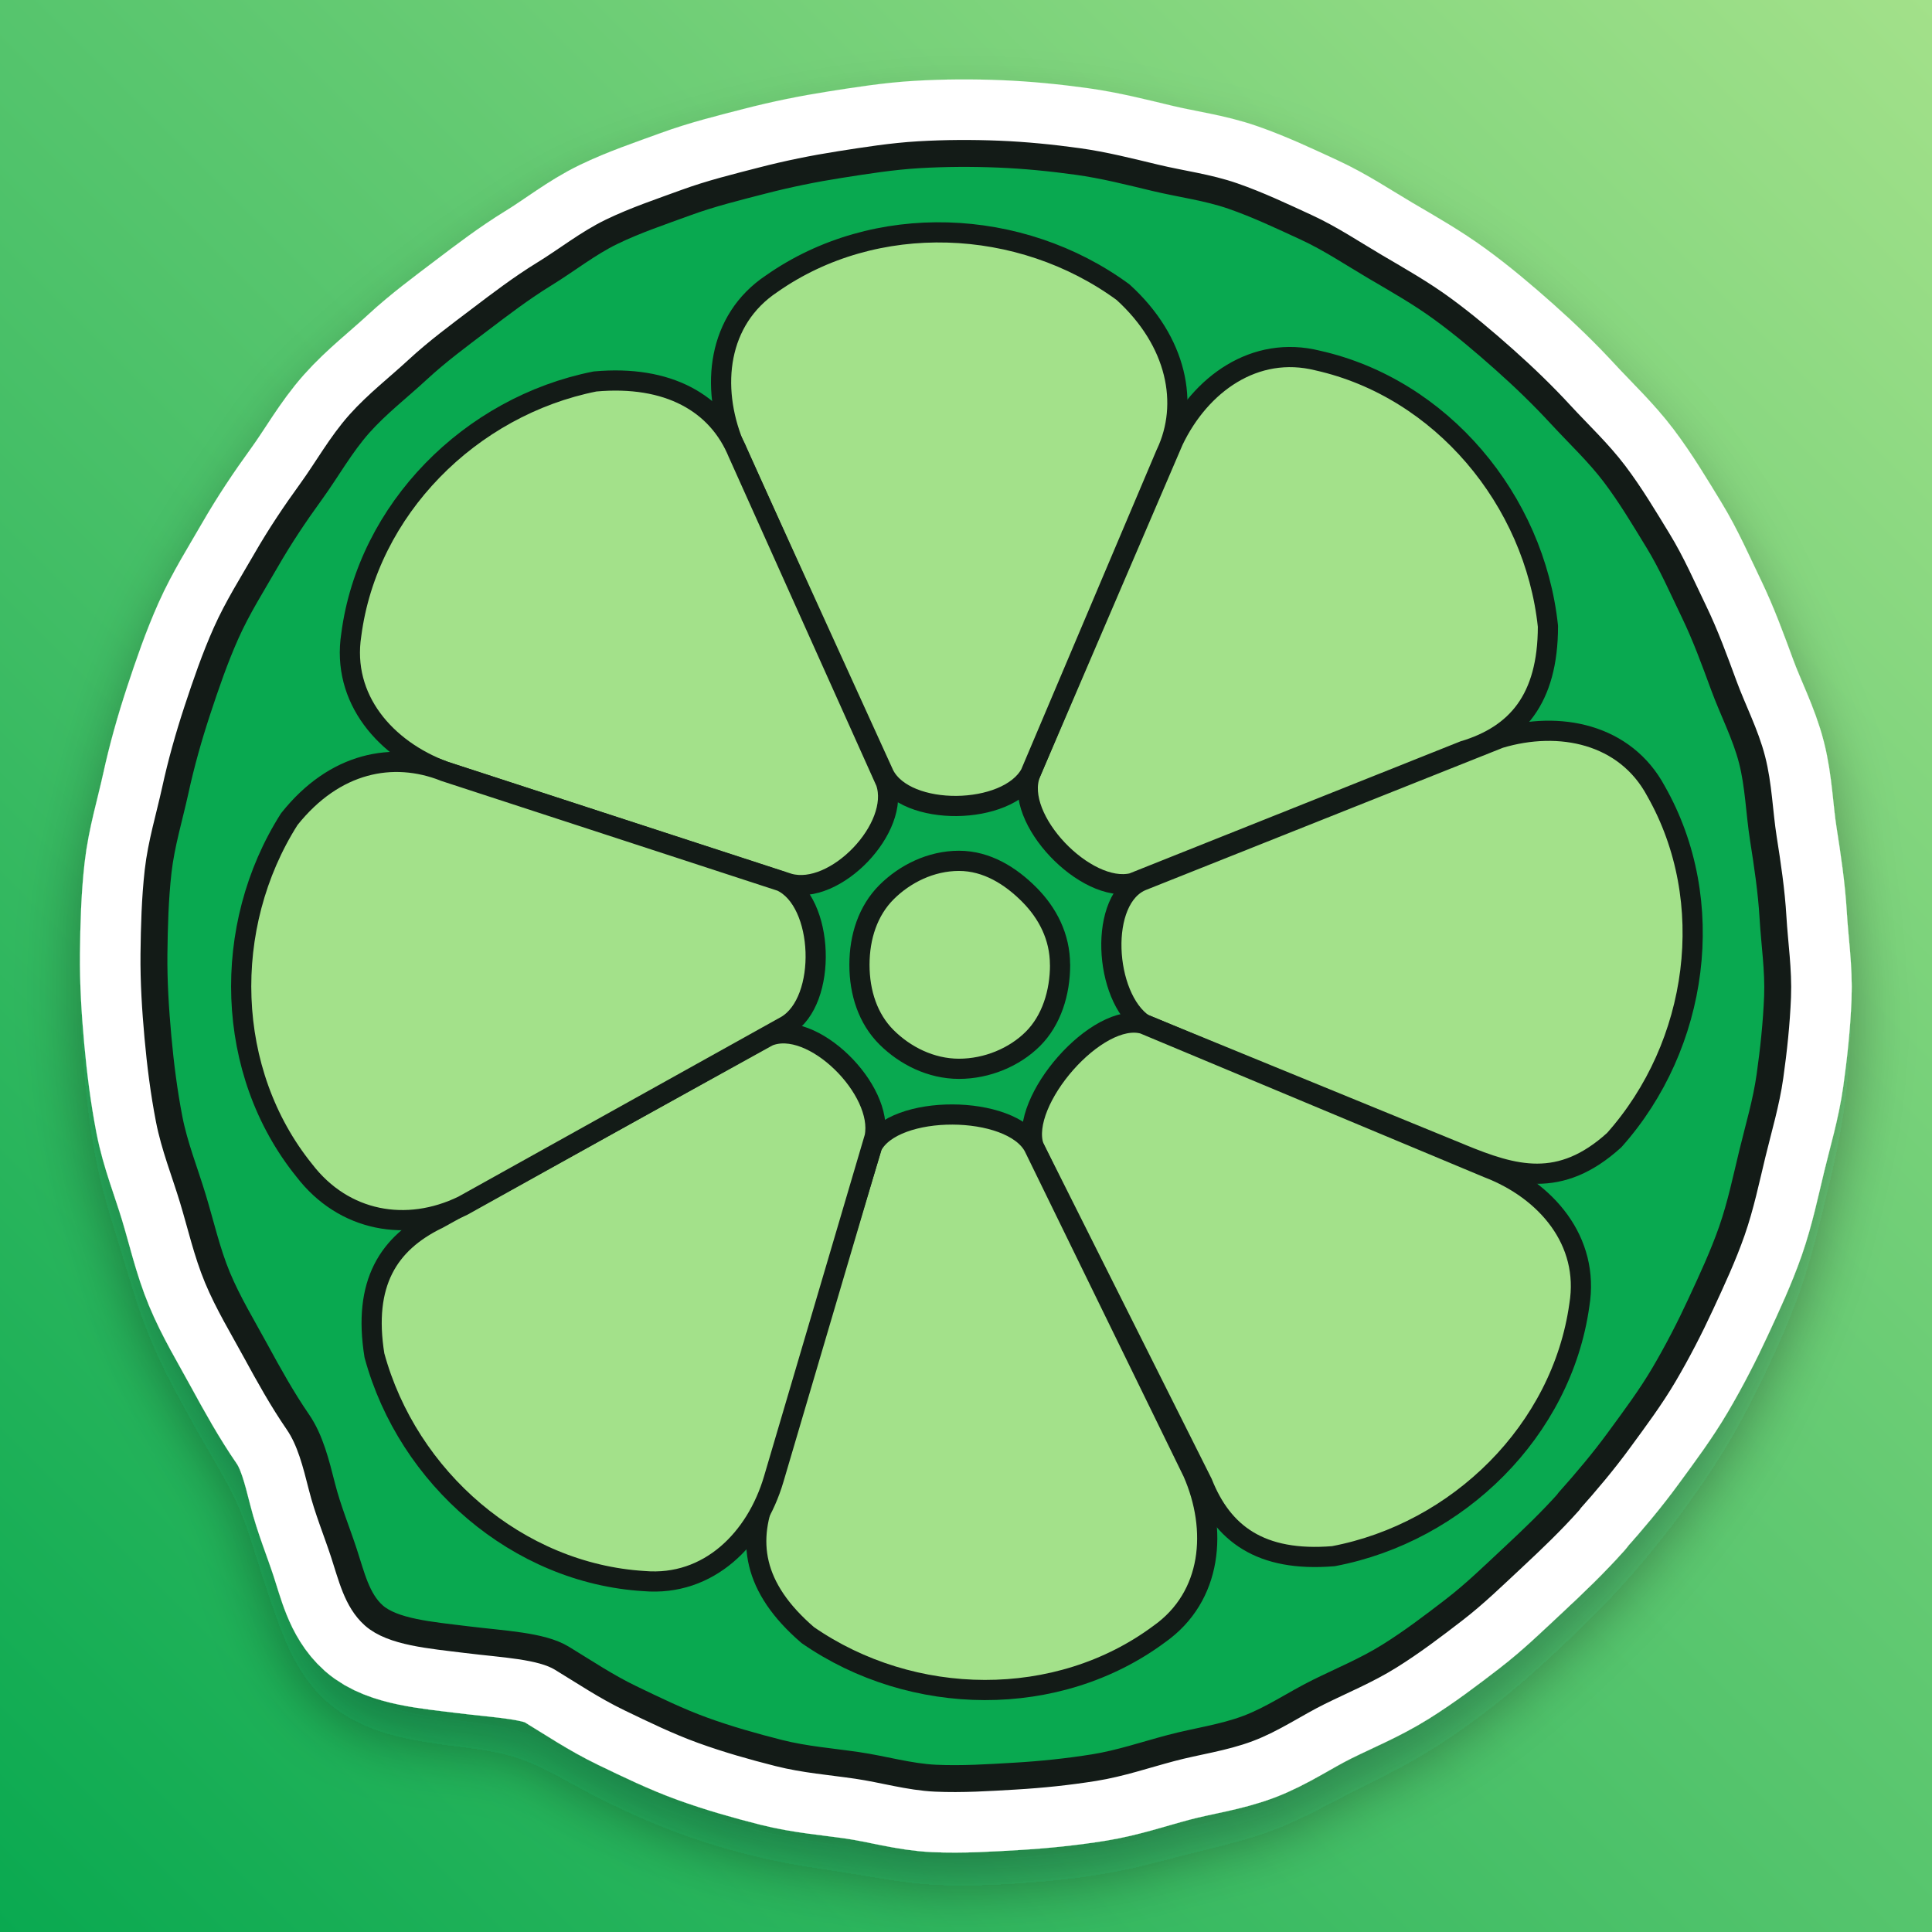
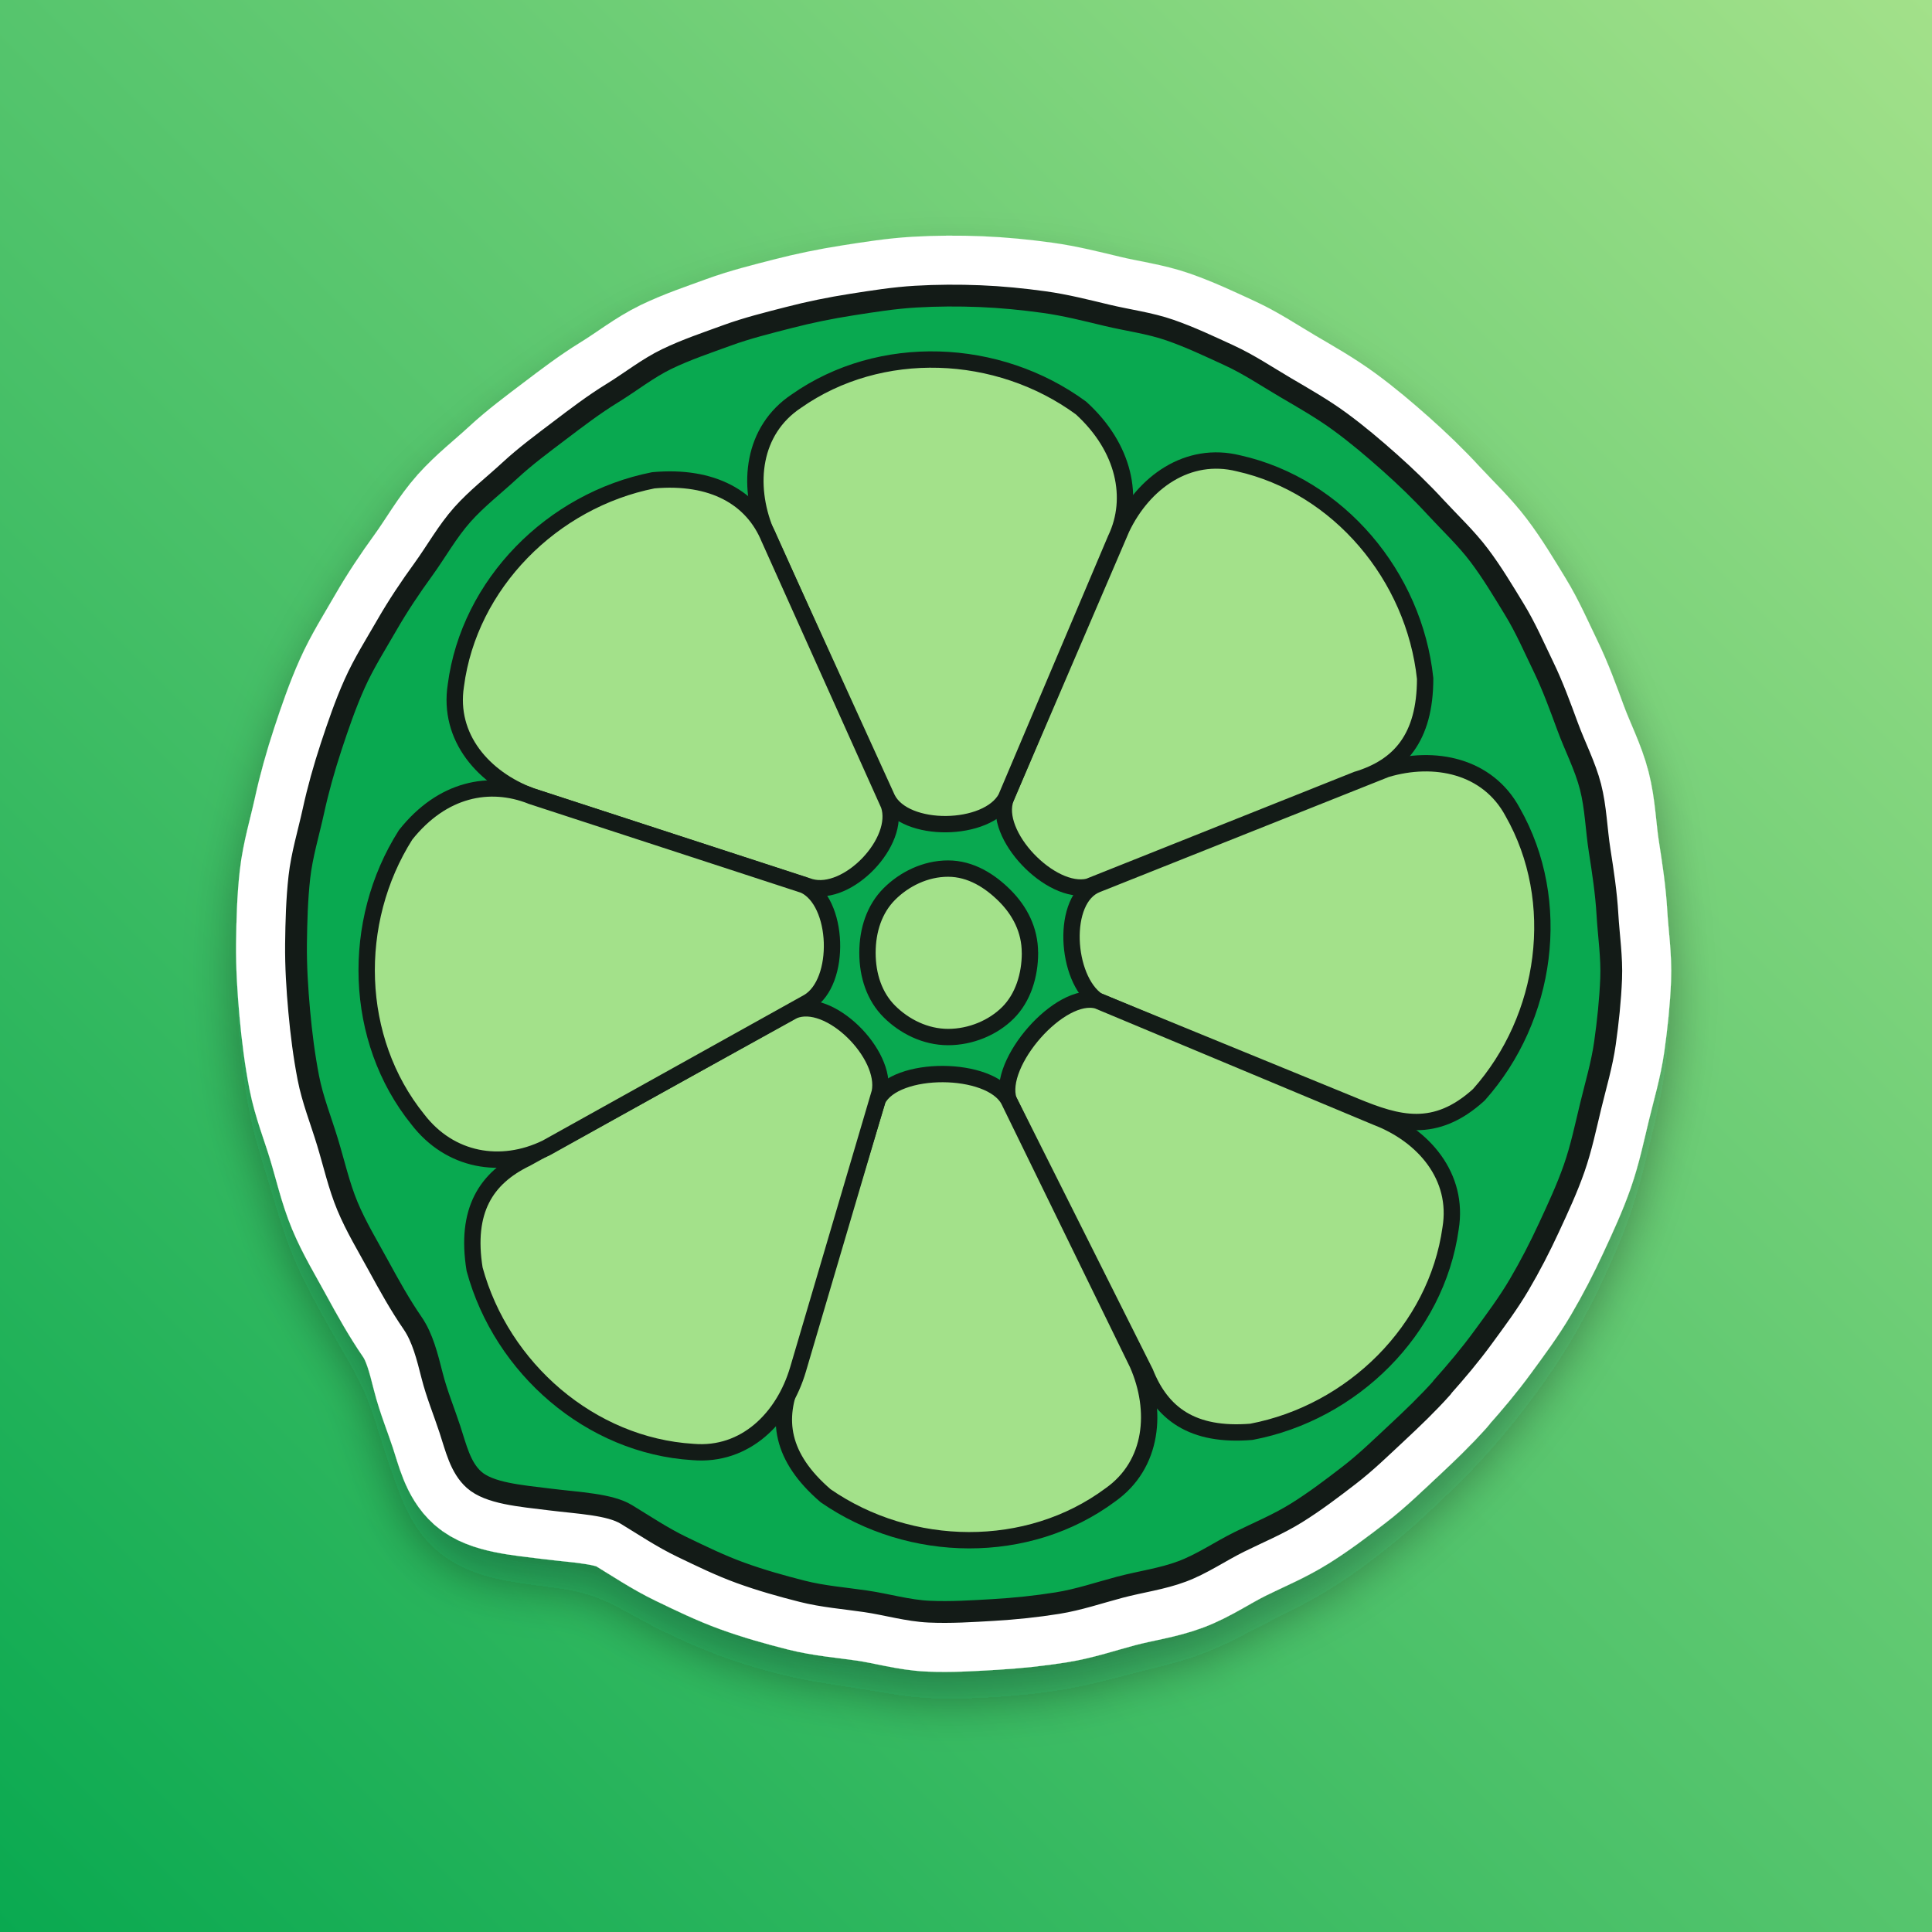
<svg xmlns="http://www.w3.org/2000/svg" width="1024" height="1024" viewBox="0 0 1024 1024">
  <defs>
    <linearGradient id="g" x1="0" y1="1" x2="1" y2="0">
      <stop offset="0" stop-color="#09a950" />
      <stop offset="1" stop-color="#a3e18a" />
    </linearGradient>
    <filter id="sh" x="-20%" y="-20%" width="150%" height="150%">
      <feDropShadow dx="0" dy="18" stdDeviation="16" flood-color="#131b17" flood-opacity="0.35" />
    </filter>
  </defs>
  <rect width="1024" height="1024" fill="url(#g)" />
-   <g filter="url(#sh)">
-     <g transform="translate(74.50 74.20) scale(3.566)" stroke-linejoin="round">
-       <path d="M212.32,202.35C209.67,205.32,206.84,208.02,204,210.67C201.09,213.38,198.29,216.12,195.2,218.49C192.06,220.91,188.92,223.29,185.61,225.35C182.25,227.45,178.6,228.95,175.1,230.68C171.56,232.43,168.26,234.73,164.6,236.1C160.91,237.49,156.94,238,153.15,239.01C149.34,240.02,145.6,241.3,141.72,241.92C137.84,242.54,133.91,242.95,129.98,243.18C126.05,243.41,122.1,243.67,118.17,243.49C114.24,243.31,110.41,242.16,106.51,241.59C102.61,241.02,98.7,240.72,94.87,239.75C91.08,238.79,87.28,237.72,83.56,236.37C79.89,235.04,76.34,233.31,72.77,231.59C69.2,229.87,66,227.71,62.61,225.65C59.54,223.78,53.89,223.57,48.51,222.9C43.1,222.23,37.46,221.78,34.66,219.29C32.13,217.03,31.35,213.44,30.22,210.01C29.17,206.81,27.81,203.52,26.97,200.2C26.07,196.66,25.22,193.23,23.4,190.57C21.06,187.17,19.07,183.58,17.12,180C15.15,176.38,13,172.85,11.43,169.08C9.86,165.31,8.96,161.24,7.77,157.33C6.58,153.4,5.03,149.55,4.25,145.53C3.47,141.5,2.95,137.4,2.58,133.32C2.21,129.23,1.95,125.11,1.99,121.01C2.04,116.91,2.15,112.77,2.61,108.68C3.07,104.61,4.29,100.63,5.17,96.62C6.04,92.63,7.15,88.69,8.44,84.77C9.72,80.89,11.05,77.01,12.73,73.25C14.41,69.49,16.59,66.06,18.65,62.48C20.71,58.9,22.94,55.57,25.37,52.22C27.75,48.93,29.76,45.28,32.52,42.18C35.17,39.21,38.33,36.78,41.19,34.13C44.11,31.43,47.26,29.11,50.37,26.75C53.48,24.39,56.64,21.98,59.98,19.93C63.36,17.86,66.49,15.35,70.02,13.64C73.58,11.92,77.36,10.66,81.05,9.31C84.74,7.96,88.6,7.01,92.4,6.03C96.22,5.04,100.07,4.26,103.96,3.65C107.85,3.04,111.75,2.42,115.68,2.19C119.61,1.96,123.56,1.94,127.5,2.1C131.44,2.26,135.36,2.65,139.27,3.19C143.18,3.73,146.98,4.7,150.82,5.62C154.66,6.54,158.61,7.03,162.35,8.33C166.09,9.63,169.65,11.32,173.25,12.98C176.85,14.64,180.1,16.83,183.51,18.84C186.88,20.82,190.31,22.76,193.52,25.11C196.67,27.41,199.68,29.96,202.65,32.6C205.62,35.24,208.46,37.98,211.1,40.85C213.8,43.77,216.71,46.5,219.07,49.62C221.46,52.78,223.5,56.21,225.54,59.55C227.61,62.93,229.18,66.57,230.89,70.1C232.61,73.66,233.95,77.35,235.31,81.04C236.67,84.75,238.54,88.3,239.52,92.11C240.5,95.92,240.59,99.94,241.2,103.83C241.81,107.72,242.4,111.6,242.63,115.53C242.86,119.46,243.47,123.41,243.31,127.35C243.15,131.29,242.73,135.24,242.18,139.15C241.63,143.06,240.49,146.85,239.56,150.69C238.63,154.53,237.83,158.39,236.53,162.12C235.24,165.82,233.57,169.41,231.9,173.01C230.26,176.56,228.45,180.07,226.44,183.49C224.46,186.86,222.1,190.02,219.75,193.23C217.45,196.38,214.92,199.38,212.27,202.35L212.32,202.35Z" fill="#ffffff" stroke="#ffffff" stroke-width="22" />
-       <path d="M196.72,90.78L147.42,110.45C140.52,112.12,129.69,100.9,132.25,94.2L153.51,44.68C157.51,36.31,165.6,30.44,174.96,32.78C193.31,36.89,207.19,53.47,209.18,72.27C209.18,83.16,204.49,88.42,196.72,90.79L196.72,90.78Z" fill="#ffffff" stroke="#ffffff" stroke-width="22" />
-       <path d="M152.42,46.59L132.25,94.2C128.84,100.43,113.73,100.7,110.5,94.3L88.17,45.25C84.67,36.66,85.76,26.72,93.79,21.37C109.18,10.56,130.78,11.44,146.03,22.62C154.08,29.94,155.9,39.24,152.43,46.58L152.42,46.59Z" fill="#ffffff" stroke="#ffffff" stroke-width="22" />
-       <path d="M88.83,46.59L110.77,95.46C113.06,102.18,103.26,112.44,96.36,110.51L45.12,93.82C36.42,90.59,29.84,83.07,31.32,73.54C33.75,54.89,49.01,39.57,67.55,35.89C78.39,34.91,85.77,39.08,88.83,46.6L88.83,46.59Z" fill="#ffffff" stroke="#ffffff" stroke-width="22" />
-       <path d="M196.29,150.72L149.08,131.39C143.2,127.41,142.26,112.67,148.94,110.05L202.01,88.91C210.9,86.24,220.68,88.27,225.24,96.77C234.54,113.12,231.61,134.54,219.03,148.65C210.97,155.97,204.15,153.96,196.28,150.72L196.29,150.72Z" fill="#ffffff" stroke="#ffffff" stroke-width="22" />
-       <path d="M157.82,199.59L132.76,149.61C130.53,142.87,142.2,129.39,149.09,131.38L200.24,152.76C208.91,156.07,215.42,163.64,213.85,173.16C211.25,191.79,195.86,206.97,177.29,210.49C166.44,211.38,160.81,207.13,157.82,199.58L157.82,199.59Z" fill="#ffffff" stroke="#ffffff" stroke-width="22" />
-       <path d="M93.27,200.69L108.73,149.55C111.97,143.23,129.34,143.3,132.75,149.61L156.4,198.04C160.13,206.53,159.3,216.49,151.42,222.06C136.33,233.28,114.71,232.98,99.17,222.22C90.92,215.12,90,208.13,93.27,200.7L93.27,200.69Z" fill="#ffffff" stroke="#ffffff" stroke-width="22" />
-       <path d="M44.12,160.4L93.27,133.22C99.82,130.47,110.55,141.19,109.1,148.21L94.11,199.03C91.49,207.93,84.44,215.01,74.83,214.19C56.06,213.05,39.72,198.89,34.76,180.65C33.03,169.9,36.83,163.96,44.12,160.39L44.12,160.4Z" fill="#ffffff" stroke="#ffffff" stroke-width="22" />
-       <path d="M45.11,93.82L95.22,110.18C101.66,113.16,102.16,127.96,95.99,131.62L47.92,158.39C39.58,162.45,30.21,160.81,24.34,153.16C12.52,138.53,11.97,116.91,22.1,100.95C28.87,92.43,37.55,90.84,45.11,93.81L45.11,93.82Z" fill="#ffffff" stroke="#ffffff" stroke-width="22" />
-       <path d="M136.67,122.59C136.67,126.76,135.38,130.85,132.64,133.59C129.9,136.33,125.81,138.05,121.64,138.05C117.47,138.05,113.61,136.09,110.87,133.36C108.13,130.63,106.85,126.76,106.85,122.59C106.85,118.42,108.13,114.55,110.86,111.81C113.59,109.08,117.47,107.14,121.64,107.14C125.81,107.14,129.35,109.41,132.08,112.15C134.81,114.89,136.66,118.42,136.66,122.59L136.67,122.59Z" fill="#ffffff" stroke="#ffffff" stroke-width="22" />
+   <g transform="translate(512 512) scale(0.81) translate(-520 -520)">
+     <g filter="url(#sh)">
+       <g transform="translate(74.50 74.20) scale(3.566)" stroke-linejoin="round">
+         <path d="M212.32,202.35C209.67,205.32,206.84,208.02,204,210.67C201.09,213.38,198.29,216.12,195.2,218.49C192.06,220.91,188.92,223.29,185.61,225.35C182.25,227.45,178.6,228.95,175.1,230.68C171.56,232.43,168.26,234.73,164.6,236.1C160.91,237.49,156.94,238,153.15,239.01C149.34,240.02,145.6,241.3,141.72,241.92C137.84,242.54,133.91,242.95,129.98,243.18C126.05,243.41,122.1,243.67,118.17,243.49C114.24,243.31,110.41,242.16,106.51,241.59C102.61,241.02,98.7,240.72,94.87,239.75C91.08,238.79,87.28,237.72,83.56,236.37C79.89,235.04,76.34,233.31,72.77,231.59C69.2,229.87,66,227.71,62.61,225.65C59.54,223.78,53.89,223.57,48.51,222.9C43.1,222.23,37.46,221.78,34.66,219.29C32.13,217.03,31.35,213.44,30.22,210.01C29.17,206.81,27.81,203.52,26.97,200.2C26.07,196.66,25.22,193.23,23.4,190.57C21.06,187.17,19.07,183.58,17.12,180C15.15,176.38,13,172.85,11.43,169.08C9.86,165.31,8.96,161.24,7.77,157.33C6.58,153.4,5.03,149.55,4.25,145.53C3.47,141.5,2.95,137.4,2.58,133.32C2.21,129.23,1.95,125.11,1.99,121.01C2.04,116.91,2.15,112.77,2.61,108.68C3.07,104.61,4.29,100.63,5.17,96.62C6.04,92.63,7.15,88.69,8.44,84.77C9.72,80.89,11.05,77.01,12.73,73.25C14.41,69.49,16.59,66.06,18.65,62.48C20.71,58.9,22.94,55.57,25.37,52.22C27.75,48.93,29.76,45.28,32.52,42.18C35.17,39.21,38.33,36.78,41.19,34.13C44.11,31.43,47.26,29.11,50.37,26.75C53.48,24.39,56.64,21.98,59.98,19.93C63.36,17.86,66.49,15.35,70.02,13.64C73.58,11.92,77.36,10.66,81.05,9.31C84.74,7.96,88.6,7.01,92.4,6.03C96.22,5.04,100.07,4.26,103.96,3.65C107.85,3.04,111.75,2.42,115.68,2.19C119.61,1.96,123.56,1.94,127.5,2.1C131.44,2.26,135.36,2.65,139.27,3.19C143.18,3.73,146.98,4.7,150.82,5.62C154.66,6.54,158.61,7.03,162.35,8.33C166.09,9.63,169.65,11.32,173.25,12.98C176.85,14.64,180.1,16.83,183.51,18.84C186.88,20.82,190.31,22.76,193.52,25.11C196.67,27.41,199.68,29.96,202.65,32.6C205.62,35.24,208.46,37.98,211.1,40.85C213.8,43.77,216.71,46.5,219.07,49.62C221.46,52.78,223.5,56.21,225.54,59.55C227.61,62.93,229.18,66.57,230.89,70.1C232.61,73.66,233.95,77.35,235.31,81.04C236.67,84.75,238.54,88.3,239.52,92.11C240.5,95.92,240.59,99.94,241.2,103.83C241.81,107.72,242.4,111.6,242.63,115.53C242.86,119.46,243.47,123.41,243.31,127.35C243.15,131.29,242.73,135.24,242.18,139.15C241.63,143.06,240.49,146.85,239.56,150.69C238.63,154.53,237.83,158.39,236.53,162.12C235.24,165.82,233.57,169.41,231.9,173.01C230.26,176.56,228.45,180.07,226.44,183.49C224.46,186.86,222.1,190.02,219.75,193.23C217.45,196.38,214.92,199.38,212.27,202.35L212.32,202.35Z" fill="#ffffff" stroke="#ffffff" stroke-width="22" />
+         <path d="M196.72,90.78L147.42,110.45C140.52,112.12,129.69,100.9,132.25,94.2L153.51,44.68C157.51,36.31,165.6,30.44,174.96,32.78C193.31,36.89,207.19,53.47,209.18,72.27C209.18,83.16,204.49,88.42,196.72,90.79L196.72,90.78Z" fill="#ffffff" stroke="#ffffff" stroke-width="22" />
+         <path d="M152.42,46.59L132.25,94.2C128.84,100.43,113.73,100.7,110.5,94.3L88.17,45.25C84.67,36.66,85.76,26.72,93.79,21.37C109.18,10.56,130.78,11.44,146.03,22.62C154.08,29.94,155.9,39.24,152.43,46.58L152.42,46.59Z" fill="#ffffff" stroke="#ffffff" stroke-width="22" />
+         <path d="M88.83,46.59L110.77,95.46C113.06,102.18,103.26,112.44,96.36,110.51L45.12,93.82C36.42,90.59,29.84,83.07,31.32,73.54C33.75,54.89,49.01,39.57,67.55,35.89C78.39,34.91,85.77,39.08,88.83,46.6L88.83,46.59Z" fill="#ffffff" stroke="#ffffff" stroke-width="22" />
+         <path d="M196.29,150.72L149.08,131.39C143.2,127.41,142.26,112.67,148.94,110.05L202.01,88.91C210.9,86.24,220.68,88.27,225.24,96.77C234.54,113.12,231.61,134.54,219.03,148.65C210.97,155.97,204.15,153.96,196.28,150.72L196.29,150.72Z" fill="#ffffff" stroke="#ffffff" stroke-width="22" />
+         <path d="M157.82,199.59L132.76,149.61C130.53,142.87,142.2,129.39,149.09,131.38L200.24,152.76C208.91,156.07,215.42,163.64,213.85,173.16C211.25,191.79,195.86,206.97,177.29,210.49C166.44,211.38,160.81,207.13,157.82,199.58L157.82,199.59Z" fill="#ffffff" stroke="#ffffff" stroke-width="22" />
+         <path d="M93.27,200.69L108.73,149.55C111.97,143.23,129.34,143.3,132.75,149.61L156.4,198.04C160.13,206.53,159.3,216.49,151.42,222.06C136.33,233.28,114.71,232.98,99.17,222.22C90.92,215.12,90,208.13,93.27,200.7L93.27,200.69Z" fill="#ffffff" stroke="#ffffff" stroke-width="22" />
+         <path d="M44.12,160.4L93.27,133.22C99.82,130.47,110.55,141.19,109.1,148.21L94.11,199.03C91.49,207.93,84.44,215.01,74.83,214.19C56.06,213.05,39.72,198.89,34.76,180.65C33.03,169.9,36.83,163.96,44.12,160.39L44.12,160.4Z" fill="#ffffff" stroke="#ffffff" stroke-width="22" />
+         <path d="M45.11,93.82L95.22,110.18C101.66,113.16,102.16,127.96,95.99,131.62L47.92,158.39C39.58,162.45,30.21,160.81,24.34,153.16C12.52,138.53,11.97,116.91,22.1,100.95C28.87,92.43,37.55,90.84,45.11,93.81L45.11,93.82Z" fill="#ffffff" stroke="#ffffff" stroke-width="22" />
+         <path d="M136.67,122.59C136.67,126.76,135.38,130.85,132.64,133.59C129.9,136.33,125.81,138.05,121.64,138.05C117.47,138.05,113.61,136.09,110.87,133.36C108.13,130.63,106.85,126.76,106.85,122.59C106.85,118.42,108.13,114.55,110.86,111.81C113.59,109.08,117.47,107.14,121.64,107.14C125.81,107.14,129.35,109.41,132.08,112.15C134.81,114.89,136.66,118.42,136.66,122.59L136.67,122.59Z" fill="#ffffff" stroke="#ffffff" stroke-width="22" />
+       </g>
+     </g>
+     <g transform="translate(74.50 74.20) scale(3.566)" stroke-linejoin="round" stroke-linecap="round">
+       <path d="M212.32,202.35C209.67,205.32,206.84,208.02,204,210.67C201.09,213.38,198.29,216.12,195.2,218.49C192.06,220.91,188.92,223.29,185.61,225.35C182.25,227.45,178.6,228.95,175.1,230.68C171.56,232.43,168.26,234.73,164.6,236.1C160.91,237.49,156.94,238,153.15,239.01C149.34,240.02,145.6,241.3,141.72,241.92C137.84,242.54,133.91,242.95,129.98,243.18C126.05,243.41,122.1,243.67,118.17,243.49C114.24,243.31,110.41,242.16,106.51,241.59C102.61,241.02,98.7,240.72,94.87,239.75C91.08,238.79,87.28,237.72,83.56,236.37C79.89,235.04,76.34,233.31,72.77,231.59C69.2,229.87,66,227.71,62.61,225.65C59.54,223.78,53.89,223.57,48.51,222.9C43.1,222.23,37.46,221.78,34.66,219.29C32.13,217.03,31.35,213.44,30.22,210.01C29.17,206.81,27.81,203.52,26.97,200.2C26.07,196.66,25.22,193.23,23.4,190.57C21.06,187.17,19.07,183.58,17.12,180C15.15,176.38,13,172.85,11.43,169.08C9.86,165.31,8.96,161.24,7.77,157.33C6.58,153.4,5.03,149.55,4.25,145.53C3.47,141.5,2.95,137.4,2.58,133.32C2.21,129.23,1.95,125.11,1.99,121.01C2.04,116.91,2.15,112.77,2.61,108.68C3.07,104.61,4.29,100.63,5.17,96.62C6.04,92.63,7.15,88.69,8.44,84.77C9.72,80.89,11.05,77.01,12.73,73.25C14.41,69.49,16.59,66.06,18.65,62.48C20.71,58.9,22.94,55.57,25.37,52.22C27.75,48.93,29.76,45.28,32.52,42.18C35.17,39.21,38.33,36.78,41.19,34.13C44.11,31.43,47.26,29.11,50.37,26.75C53.48,24.39,56.64,21.98,59.98,19.93C63.36,17.86,66.49,15.35,70.02,13.64C73.58,11.92,77.36,10.66,81.05,9.31C84.74,7.96,88.6,7.01,92.4,6.03C96.22,5.04,100.07,4.26,103.96,3.65C107.85,3.04,111.75,2.42,115.68,2.19C119.61,1.96,123.56,1.94,127.5,2.1C131.44,2.26,135.36,2.65,139.27,3.19C143.18,3.73,146.98,4.7,150.82,5.62C154.66,6.54,158.61,7.03,162.35,8.33C166.09,9.63,169.65,11.32,173.25,12.98C176.85,14.64,180.1,16.83,183.51,18.84C186.88,20.82,190.31,22.76,193.52,25.11C196.67,27.41,199.68,29.96,202.65,32.6C205.62,35.24,208.46,37.98,211.1,40.85C213.8,43.77,216.71,46.5,219.07,49.62C221.46,52.78,223.5,56.21,225.54,59.55C227.61,62.93,229.18,66.57,230.89,70.1C232.61,73.66,233.95,77.35,235.31,81.04C236.67,84.75,238.54,88.3,239.52,92.11C240.5,95.92,240.59,99.94,241.2,103.83C241.81,107.72,242.4,111.6,242.63,115.53C242.86,119.46,243.47,123.41,243.31,127.35C243.15,131.29,242.73,135.24,242.18,139.15C241.63,143.06,240.49,146.85,239.56,150.69C238.63,154.53,237.83,158.39,236.53,162.12C235.24,165.82,233.57,169.41,231.9,173.01C230.26,176.56,228.45,180.07,226.44,183.49C224.46,186.86,222.1,190.02,219.75,193.23C217.45,196.38,214.92,199.38,212.27,202.35L212.32,202.35Z" fill="#09a950" />
+       <path d="M212.32,202.35C209.67,205.32,206.84,208.02,204,210.67C201.09,213.38,198.29,216.12,195.2,218.49C192.06,220.91,188.92,223.29,185.61,225.35C182.25,227.45,178.6,228.95,175.1,230.68C171.56,232.43,168.26,234.73,164.6,236.1C160.91,237.49,156.94,238,153.15,239.01C149.34,240.02,145.6,241.3,141.72,241.92C137.84,242.54,133.91,242.95,129.98,243.18C126.05,243.41,122.1,243.67,118.17,243.49C114.24,243.31,110.41,242.16,106.51,241.59C102.61,241.02,98.7,240.72,94.87,239.75C91.08,238.79,87.28,237.72,83.56,236.37C79.89,235.04,76.34,233.31,72.77,231.59C69.2,229.87,66,227.71,62.61,225.65C59.54,223.78,53.89,223.57,48.51,222.9C43.1,222.23,37.46,221.78,34.66,219.29C32.13,217.03,31.35,213.44,30.22,210.01C29.17,206.81,27.81,203.52,26.97,200.2C26.07,196.66,25.22,193.23,23.4,190.57C21.06,187.17,19.07,183.58,17.12,180C15.15,176.38,13,172.85,11.43,169.08C9.86,165.31,8.96,161.24,7.77,157.33C6.58,153.4,5.03,149.55,4.25,145.53C3.47,141.5,2.95,137.4,2.58,133.32C2.21,129.23,1.95,125.11,1.99,121.01C2.04,116.91,2.15,112.77,2.61,108.68C3.07,104.61,4.29,100.63,5.17,96.62C6.04,92.63,7.15,88.69,8.44,84.77C9.72,80.89,11.05,77.01,12.73,73.25C14.41,69.49,16.59,66.06,18.65,62.48C20.71,58.9,22.94,55.57,25.37,52.22C27.75,48.93,29.76,45.28,32.52,42.18C35.17,39.21,38.33,36.78,41.19,34.13C44.11,31.43,47.26,29.11,50.37,26.75C53.48,24.39,56.64,21.98,59.98,19.93C63.36,17.86,66.49,15.35,70.02,13.64C73.58,11.92,77.36,10.66,81.05,9.31C84.74,7.96,88.6,7.01,92.4,6.03C96.22,5.04,100.07,4.26,103.96,3.65C107.85,3.04,111.75,2.42,115.68,2.19C119.61,1.96,123.56,1.94,127.5,2.1C131.44,2.26,135.36,2.65,139.27,3.19C143.18,3.73,146.98,4.7,150.82,5.62C154.66,6.54,158.61,7.03,162.35,8.33C166.09,9.63,169.65,11.32,173.25,12.98C176.85,14.64,180.1,16.83,183.51,18.84C186.88,20.82,190.31,22.76,193.52,25.11C196.67,27.41,199.68,29.96,202.65,32.6C205.62,35.24,208.46,37.98,211.1,40.85C213.8,43.77,216.71,46.5,219.07,49.62C221.46,52.78,223.5,56.21,225.54,59.55C227.61,62.93,229.18,66.57,230.89,70.1C232.61,73.66,233.95,77.35,235.31,81.04C236.67,84.75,238.54,88.3,239.52,92.11C240.5,95.92,240.59,99.94,241.2,103.83C241.81,107.72,242.4,111.6,242.63,115.53C242.86,119.46,243.47,123.41,243.31,127.35C243.15,131.29,242.73,135.24,242.18,139.15C241.63,143.06,240.49,146.85,239.56,150.69C238.63,154.53,237.83,158.39,236.53,162.12C235.24,165.82,233.57,169.41,231.9,173.01C230.26,176.56,228.45,180.07,226.44,183.49C224.46,186.86,222.1,190.02,219.75,193.23C217.45,196.38,214.92,199.38,212.27,202.35L212.32,202.35Z" fill="none" stroke="#131b17" stroke-width="4.00" />
+       <path d="M196.72,90.78L147.42,110.45C140.52,112.12,129.69,100.9,132.25,94.2L153.51,44.68C157.51,36.31,165.6,30.44,174.96,32.78C193.31,36.89,207.19,53.47,209.18,72.27C209.18,83.16,204.49,88.42,196.72,90.79L196.72,90.78Z" fill="#a3e18a" />
+       <path d="M196.72,90.78L147.42,110.45C140.52,112.12,129.69,100.9,132.25,94.2L153.51,44.68C157.51,36.31,165.6,30.44,174.96,32.78C193.31,36.89,207.19,53.47,209.18,72.27C209.18,83.16,204.49,88.42,196.72,90.79L196.72,90.78Z" fill="none" stroke="#131b17" stroke-width="3.00" />
+       <path d="M152.42,46.59L132.25,94.2C128.84,100.43,113.73,100.7,110.5,94.3L88.17,45.25C84.67,36.66,85.76,26.72,93.79,21.37C109.18,10.56,130.78,11.44,146.03,22.62C154.08,29.94,155.9,39.24,152.43,46.58L152.42,46.59Z" fill="#a3e18a" />
+       <path d="M152.42,46.59L132.25,94.2C128.84,100.43,113.73,100.7,110.5,94.3L88.17,45.25C84.67,36.66,85.76,26.72,93.79,21.37C109.18,10.56,130.78,11.44,146.03,22.62C154.08,29.94,155.9,39.24,152.43,46.58L152.42,46.59Z" fill="none" stroke="#131b17" stroke-width="3.00" />
+       <path d="M88.83,46.59L110.77,95.46C113.06,102.18,103.26,112.44,96.36,110.51L45.12,93.82C36.42,90.59,29.84,83.07,31.32,73.54C33.75,54.89,49.01,39.57,67.55,35.89C78.39,34.91,85.77,39.08,88.83,46.6L88.83,46.59Z" fill="#a3e18a" />
+       <path d="M88.83,46.59L110.77,95.46C113.06,102.18,103.26,112.44,96.36,110.51L45.12,93.82C36.42,90.59,29.84,83.07,31.32,73.54C33.75,54.89,49.01,39.57,67.55,35.89C78.39,34.91,85.77,39.08,88.83,46.6L88.83,46.59Z" fill="none" stroke="#131b17" stroke-width="3.00" />
+       <path d="M196.29,150.72L149.08,131.39C143.2,127.41,142.26,112.67,148.94,110.05L202.01,88.91C210.9,86.24,220.68,88.27,225.24,96.77C234.54,113.12,231.61,134.54,219.03,148.65C210.97,155.97,204.15,153.96,196.28,150.72L196.29,150.72Z" fill="#a3e18a" />
+       <path d="M196.29,150.72L149.08,131.39C143.2,127.41,142.26,112.67,148.94,110.05L202.01,88.91C210.9,86.24,220.68,88.27,225.24,96.77C234.54,113.12,231.61,134.54,219.03,148.65C210.97,155.97,204.15,153.96,196.28,150.72L196.29,150.72Z" fill="none" stroke="#131b17" stroke-width="3.00" />
+       <path d="M157.82,199.59L132.76,149.61C130.53,142.87,142.2,129.39,149.09,131.38L200.24,152.76C208.91,156.07,215.42,163.64,213.85,173.16C211.25,191.79,195.86,206.97,177.29,210.49C166.44,211.38,160.81,207.13,157.82,199.58L157.82,199.59Z" fill="#a3e18a" />
+       <path d="M157.82,199.59L132.76,149.61C130.53,142.87,142.2,129.39,149.09,131.38L200.24,152.76C208.91,156.07,215.42,163.64,213.85,173.16C211.25,191.79,195.86,206.97,177.29,210.49C166.44,211.38,160.81,207.13,157.82,199.58L157.82,199.59Z" fill="none" stroke="#131b17" stroke-width="3.00" />
+       <path d="M93.27,200.69L108.73,149.55C111.97,143.23,129.34,143.3,132.75,149.61L156.4,198.04C160.13,206.53,159.3,216.49,151.42,222.06C136.33,233.28,114.71,232.98,99.17,222.22C90.92,215.12,90,208.13,93.27,200.7L93.27,200.69Z" fill="#a3e18a" />
+       <path d="M93.27,200.69L108.73,149.55C111.97,143.23,129.34,143.3,132.75,149.61L156.4,198.04C160.13,206.53,159.3,216.49,151.42,222.06C136.33,233.28,114.71,232.98,99.17,222.22C90.92,215.12,90,208.13,93.27,200.7L93.27,200.69Z" fill="none" stroke="#131b17" stroke-width="3.00" />
+       <path d="M44.12,160.4L93.27,133.22C99.82,130.47,110.55,141.19,109.1,148.21L94.11,199.03C91.49,207.93,84.44,215.01,74.83,214.19C56.06,213.05,39.72,198.89,34.76,180.65C33.03,169.9,36.83,163.96,44.12,160.39L44.12,160.4Z" fill="#a3e18a" />
+       <path d="M44.12,160.4L93.27,133.22C99.82,130.47,110.55,141.19,109.1,148.21L94.11,199.03C91.49,207.93,84.44,215.01,74.83,214.19C56.06,213.05,39.72,198.89,34.76,180.65C33.03,169.9,36.83,163.96,44.12,160.39L44.12,160.4Z" fill="none" stroke="#131b17" stroke-width="3.00" />
+       <path d="M45.11,93.82L95.22,110.18C101.66,113.16,102.16,127.96,95.99,131.62L47.92,158.39C39.58,162.45,30.21,160.81,24.34,153.16C12.52,138.53,11.97,116.91,22.1,100.95C28.87,92.43,37.55,90.84,45.11,93.81L45.11,93.82Z" fill="#a3e18a" />
+       <path d="M45.11,93.82L95.22,110.18C101.66,113.16,102.16,127.96,95.99,131.62L47.92,158.39C39.58,162.45,30.21,160.81,24.34,153.16C12.52,138.53,11.97,116.91,22.1,100.95C28.87,92.43,37.55,90.84,45.11,93.81L45.11,93.82Z" fill="none" stroke="#131b17" stroke-width="3.00" />
+       <path d="M136.67,122.59C136.67,126.76,135.38,130.85,132.64,133.59C129.9,136.33,125.81,138.05,121.64,138.05C117.47,138.05,113.61,136.09,110.87,133.36C108.13,130.63,106.85,126.76,106.85,122.59C106.85,118.42,108.13,114.55,110.86,111.81C113.59,109.08,117.47,107.14,121.64,107.14C125.81,107.14,129.35,109.41,132.08,112.15C134.81,114.89,136.66,118.42,136.66,122.59L136.67,122.59Z" fill="#a3e18a" />
+       <path d="M136.67,122.59C136.67,126.76,135.38,130.85,132.64,133.59C129.9,136.33,125.81,138.05,121.64,138.05C117.47,138.05,113.61,136.09,110.87,133.36C108.13,130.63,106.85,126.76,106.85,122.59C106.85,118.42,108.13,114.55,110.86,111.81C113.59,109.08,117.47,107.14,121.64,107.14C125.81,107.14,129.35,109.41,132.08,112.15C134.81,114.89,136.66,118.42,136.66,122.59L136.67,122.59Z" fill="none" stroke="#131b17" stroke-width="3.00" />
    </g>
  </g>
-   <g transform="translate(74.50 74.20) scale(3.566)" stroke-linejoin="round" stroke-linecap="round">
-     <path d="M212.32,202.35C209.67,205.32,206.84,208.02,204,210.67C201.09,213.38,198.29,216.12,195.2,218.49C192.06,220.91,188.92,223.29,185.61,225.35C182.25,227.45,178.6,228.95,175.1,230.68C171.56,232.43,168.26,234.73,164.6,236.1C160.91,237.49,156.94,238,153.15,239.01C149.34,240.02,145.6,241.3,141.72,241.92C137.84,242.54,133.91,242.95,129.98,243.18C126.05,243.41,122.1,243.67,118.17,243.49C114.24,243.31,110.41,242.16,106.51,241.59C102.61,241.02,98.7,240.72,94.87,239.75C91.08,238.79,87.28,237.72,83.56,236.37C79.89,235.04,76.34,233.31,72.77,231.59C69.2,229.87,66,227.71,62.61,225.65C59.54,223.78,53.89,223.57,48.51,222.9C43.1,222.23,37.46,221.78,34.66,219.29C32.13,217.03,31.35,213.44,30.22,210.01C29.17,206.81,27.81,203.52,26.97,200.2C26.07,196.66,25.22,193.23,23.4,190.57C21.06,187.17,19.07,183.58,17.12,180C15.15,176.38,13,172.85,11.43,169.08C9.86,165.31,8.96,161.24,7.77,157.33C6.58,153.4,5.03,149.55,4.25,145.53C3.47,141.5,2.95,137.4,2.58,133.32C2.21,129.23,1.95,125.11,1.99,121.01C2.04,116.91,2.15,112.77,2.61,108.68C3.07,104.61,4.29,100.63,5.17,96.62C6.04,92.63,7.15,88.69,8.44,84.77C9.72,80.89,11.05,77.01,12.73,73.25C14.41,69.49,16.59,66.06,18.65,62.48C20.71,58.9,22.94,55.57,25.37,52.22C27.75,48.93,29.76,45.28,32.52,42.18C35.17,39.21,38.33,36.78,41.19,34.13C44.11,31.43,47.26,29.11,50.37,26.75C53.48,24.39,56.64,21.98,59.98,19.93C63.36,17.86,66.49,15.35,70.02,13.64C73.58,11.92,77.36,10.66,81.05,9.31C84.74,7.96,88.6,7.01,92.4,6.03C96.22,5.04,100.07,4.26,103.96,3.65C107.85,3.04,111.75,2.42,115.68,2.19C119.61,1.96,123.56,1.94,127.5,2.1C131.44,2.26,135.36,2.65,139.27,3.19C143.18,3.73,146.98,4.7,150.82,5.62C154.66,6.54,158.61,7.03,162.35,8.33C166.09,9.63,169.65,11.32,173.25,12.98C176.85,14.64,180.1,16.83,183.51,18.84C186.88,20.82,190.31,22.76,193.52,25.11C196.67,27.41,199.68,29.96,202.65,32.6C205.62,35.24,208.46,37.98,211.1,40.85C213.8,43.77,216.71,46.5,219.07,49.62C221.46,52.78,223.5,56.21,225.54,59.55C227.61,62.93,229.18,66.57,230.89,70.1C232.61,73.66,233.95,77.35,235.31,81.04C236.67,84.75,238.54,88.3,239.52,92.11C240.5,95.92,240.59,99.94,241.2,103.83C241.81,107.72,242.4,111.6,242.63,115.53C242.86,119.46,243.47,123.41,243.31,127.35C243.15,131.29,242.73,135.24,242.18,139.15C241.63,143.06,240.49,146.85,239.56,150.69C238.63,154.53,237.83,158.39,236.53,162.12C235.24,165.82,233.57,169.41,231.9,173.01C230.26,176.56,228.45,180.07,226.44,183.49C224.46,186.86,222.1,190.02,219.75,193.23C217.45,196.38,214.92,199.38,212.27,202.35L212.32,202.35Z" fill="#09a950" />
-     <path d="M212.32,202.35C209.67,205.32,206.84,208.02,204,210.67C201.09,213.38,198.29,216.12,195.2,218.49C192.06,220.91,188.92,223.29,185.61,225.35C182.25,227.45,178.6,228.95,175.1,230.68C171.56,232.43,168.26,234.73,164.6,236.1C160.91,237.49,156.94,238,153.15,239.01C149.34,240.02,145.6,241.3,141.72,241.92C137.84,242.54,133.91,242.95,129.98,243.18C126.05,243.41,122.1,243.67,118.17,243.49C114.24,243.31,110.41,242.16,106.51,241.59C102.61,241.02,98.7,240.72,94.87,239.75C91.08,238.79,87.28,237.72,83.56,236.37C79.89,235.04,76.34,233.31,72.77,231.59C69.2,229.87,66,227.71,62.61,225.65C59.54,223.78,53.89,223.57,48.51,222.9C43.1,222.23,37.46,221.78,34.66,219.29C32.13,217.03,31.35,213.44,30.22,210.01C29.17,206.81,27.81,203.52,26.97,200.2C26.07,196.66,25.22,193.23,23.4,190.57C21.06,187.17,19.07,183.58,17.12,180C15.15,176.38,13,172.85,11.43,169.08C9.86,165.31,8.96,161.24,7.77,157.33C6.58,153.4,5.03,149.55,4.25,145.53C3.47,141.5,2.95,137.4,2.58,133.32C2.21,129.23,1.95,125.11,1.99,121.01C2.04,116.91,2.15,112.77,2.61,108.68C3.07,104.61,4.29,100.63,5.17,96.62C6.04,92.63,7.15,88.69,8.44,84.77C9.72,80.89,11.05,77.01,12.73,73.25C14.41,69.49,16.59,66.06,18.65,62.48C20.71,58.9,22.94,55.57,25.37,52.22C27.75,48.93,29.76,45.28,32.52,42.18C35.17,39.21,38.33,36.78,41.19,34.13C44.11,31.43,47.26,29.11,50.37,26.75C53.48,24.39,56.64,21.98,59.98,19.93C63.36,17.86,66.49,15.35,70.02,13.64C73.58,11.92,77.36,10.66,81.05,9.31C84.74,7.96,88.6,7.01,92.4,6.03C96.22,5.04,100.07,4.26,103.96,3.65C107.85,3.04,111.75,2.42,115.68,2.19C119.61,1.96,123.56,1.94,127.5,2.1C131.44,2.26,135.36,2.65,139.27,3.19C143.18,3.73,146.98,4.7,150.82,5.62C154.66,6.54,158.61,7.03,162.35,8.33C166.09,9.63,169.65,11.32,173.25,12.98C176.85,14.64,180.1,16.83,183.51,18.84C186.88,20.82,190.31,22.76,193.52,25.11C196.67,27.41,199.68,29.96,202.65,32.6C205.62,35.24,208.46,37.98,211.1,40.85C213.8,43.77,216.71,46.5,219.07,49.62C221.46,52.78,223.5,56.21,225.54,59.55C227.61,62.93,229.18,66.57,230.89,70.1C232.61,73.66,233.95,77.35,235.31,81.04C236.67,84.75,238.54,88.3,239.52,92.11C240.5,95.92,240.59,99.94,241.2,103.83C241.81,107.72,242.4,111.6,242.63,115.53C242.86,119.46,243.47,123.41,243.31,127.35C243.15,131.29,242.73,135.24,242.18,139.15C241.63,143.06,240.49,146.85,239.56,150.69C238.63,154.53,237.83,158.39,236.53,162.12C235.24,165.82,233.57,169.41,231.9,173.01C230.26,176.56,228.45,180.07,226.44,183.49C224.46,186.86,222.1,190.02,219.75,193.23C217.45,196.38,214.92,199.38,212.27,202.35L212.32,202.35Z" fill="none" stroke="#131b17" stroke-width="4.00" />
-     <path d="M196.72,90.78L147.42,110.45C140.52,112.12,129.69,100.9,132.25,94.2L153.51,44.68C157.51,36.31,165.6,30.44,174.96,32.78C193.31,36.89,207.19,53.47,209.18,72.27C209.18,83.16,204.49,88.42,196.72,90.79L196.72,90.78Z" fill="#a3e18a" />
-     <path d="M196.72,90.78L147.42,110.45C140.52,112.12,129.69,100.9,132.25,94.2L153.51,44.68C157.51,36.31,165.6,30.44,174.96,32.78C193.31,36.89,207.19,53.47,209.18,72.27C209.18,83.16,204.49,88.42,196.72,90.79L196.72,90.78Z" fill="none" stroke="#131b17" stroke-width="3.00" />
-     <path d="M152.42,46.59L132.25,94.2C128.84,100.43,113.73,100.7,110.5,94.3L88.17,45.25C84.67,36.66,85.76,26.72,93.79,21.37C109.18,10.56,130.78,11.44,146.03,22.62C154.08,29.94,155.9,39.24,152.43,46.58L152.42,46.59Z" fill="#a3e18a" />
-     <path d="M152.42,46.59L132.25,94.2C128.84,100.43,113.73,100.7,110.5,94.3L88.17,45.25C84.67,36.66,85.76,26.72,93.79,21.37C109.18,10.56,130.78,11.44,146.03,22.62C154.08,29.94,155.9,39.24,152.43,46.58L152.42,46.59Z" fill="none" stroke="#131b17" stroke-width="3.00" />
-     <path d="M88.83,46.59L110.77,95.46C113.06,102.18,103.26,112.44,96.36,110.51L45.12,93.82C36.42,90.59,29.84,83.07,31.32,73.54C33.75,54.89,49.01,39.57,67.55,35.89C78.39,34.91,85.77,39.08,88.83,46.6L88.83,46.59Z" fill="#a3e18a" />
-     <path d="M88.83,46.59L110.77,95.46C113.06,102.18,103.26,112.44,96.36,110.51L45.12,93.82C36.42,90.59,29.84,83.07,31.32,73.54C33.75,54.89,49.01,39.57,67.55,35.89C78.39,34.91,85.77,39.08,88.83,46.6L88.83,46.59Z" fill="none" stroke="#131b17" stroke-width="3.00" />
-     <path d="M196.29,150.72L149.08,131.39C143.2,127.41,142.26,112.67,148.94,110.05L202.01,88.91C210.9,86.24,220.68,88.27,225.24,96.77C234.54,113.12,231.61,134.54,219.03,148.65C210.97,155.97,204.15,153.96,196.28,150.72L196.29,150.72Z" fill="#a3e18a" />
-     <path d="M196.29,150.72L149.08,131.39C143.2,127.41,142.26,112.67,148.94,110.05L202.01,88.91C210.9,86.24,220.68,88.27,225.24,96.77C234.54,113.12,231.61,134.54,219.03,148.65C210.97,155.97,204.15,153.96,196.28,150.72L196.29,150.72Z" fill="none" stroke="#131b17" stroke-width="3.00" />
-     <path d="M157.82,199.59L132.76,149.61C130.53,142.87,142.2,129.39,149.09,131.38L200.24,152.76C208.91,156.07,215.42,163.64,213.85,173.16C211.25,191.79,195.86,206.97,177.29,210.49C166.44,211.38,160.81,207.13,157.82,199.58L157.82,199.59Z" fill="#a3e18a" />
-     <path d="M157.82,199.59L132.76,149.61C130.53,142.87,142.2,129.39,149.09,131.38L200.24,152.76C208.91,156.07,215.42,163.64,213.85,173.16C211.25,191.79,195.86,206.97,177.29,210.49C166.44,211.38,160.81,207.13,157.82,199.58L157.82,199.59Z" fill="none" stroke="#131b17" stroke-width="3.00" />
-     <path d="M93.27,200.69L108.73,149.55C111.97,143.23,129.34,143.3,132.75,149.61L156.4,198.04C160.13,206.53,159.3,216.49,151.42,222.06C136.33,233.28,114.71,232.98,99.17,222.22C90.92,215.12,90,208.13,93.27,200.7L93.27,200.69Z" fill="#a3e18a" />
-     <path d="M93.27,200.69L108.73,149.55C111.97,143.23,129.34,143.3,132.75,149.61L156.4,198.04C160.13,206.53,159.3,216.49,151.42,222.06C136.33,233.28,114.71,232.98,99.17,222.22C90.92,215.12,90,208.13,93.27,200.7L93.27,200.69Z" fill="none" stroke="#131b17" stroke-width="3.00" />
-     <path d="M44.12,160.4L93.27,133.22C99.82,130.47,110.55,141.19,109.1,148.21L94.11,199.03C91.49,207.93,84.44,215.01,74.83,214.19C56.06,213.05,39.72,198.89,34.76,180.65C33.03,169.9,36.83,163.96,44.12,160.39L44.12,160.4Z" fill="#a3e18a" />
-     <path d="M44.12,160.4L93.27,133.22C99.82,130.47,110.55,141.19,109.1,148.21L94.11,199.03C91.49,207.93,84.44,215.01,74.83,214.19C56.06,213.05,39.72,198.89,34.76,180.65C33.03,169.9,36.83,163.96,44.12,160.39L44.12,160.4Z" fill="none" stroke="#131b17" stroke-width="3.00" />
-     <path d="M45.11,93.82L95.22,110.18C101.66,113.16,102.16,127.96,95.99,131.62L47.92,158.39C39.58,162.45,30.21,160.81,24.34,153.16C12.52,138.53,11.97,116.91,22.1,100.95C28.87,92.43,37.55,90.84,45.11,93.81L45.11,93.82Z" fill="#a3e18a" />
-     <path d="M45.11,93.82L95.22,110.18C101.66,113.16,102.16,127.96,95.99,131.62L47.92,158.39C39.58,162.45,30.21,160.81,24.34,153.16C12.52,138.53,11.97,116.91,22.1,100.95C28.87,92.43,37.55,90.84,45.11,93.81L45.11,93.82Z" fill="none" stroke="#131b17" stroke-width="3.00" />
-     <path d="M136.67,122.59C136.67,126.76,135.38,130.85,132.64,133.59C129.9,136.33,125.81,138.05,121.64,138.05C117.47,138.05,113.61,136.09,110.87,133.36C108.13,130.63,106.85,126.76,106.85,122.59C106.85,118.42,108.13,114.55,110.86,111.81C113.59,109.08,117.47,107.14,121.64,107.14C125.81,107.14,129.35,109.41,132.08,112.15C134.81,114.89,136.66,118.42,136.66,122.59L136.67,122.59Z" fill="#a3e18a" />
-     <path d="M136.67,122.59C136.67,126.76,135.38,130.85,132.64,133.59C129.9,136.33,125.81,138.05,121.64,138.05C117.47,138.05,113.61,136.09,110.87,133.36C108.13,130.63,106.85,126.76,106.85,122.59C106.85,118.42,108.13,114.55,110.86,111.81C113.59,109.08,117.47,107.14,121.64,107.14C125.81,107.14,129.35,109.41,132.08,112.15C134.81,114.89,136.66,118.42,136.66,122.59L136.67,122.59Z" fill="none" stroke="#131b17" stroke-width="3.00" />
-   </g>
</svg>
